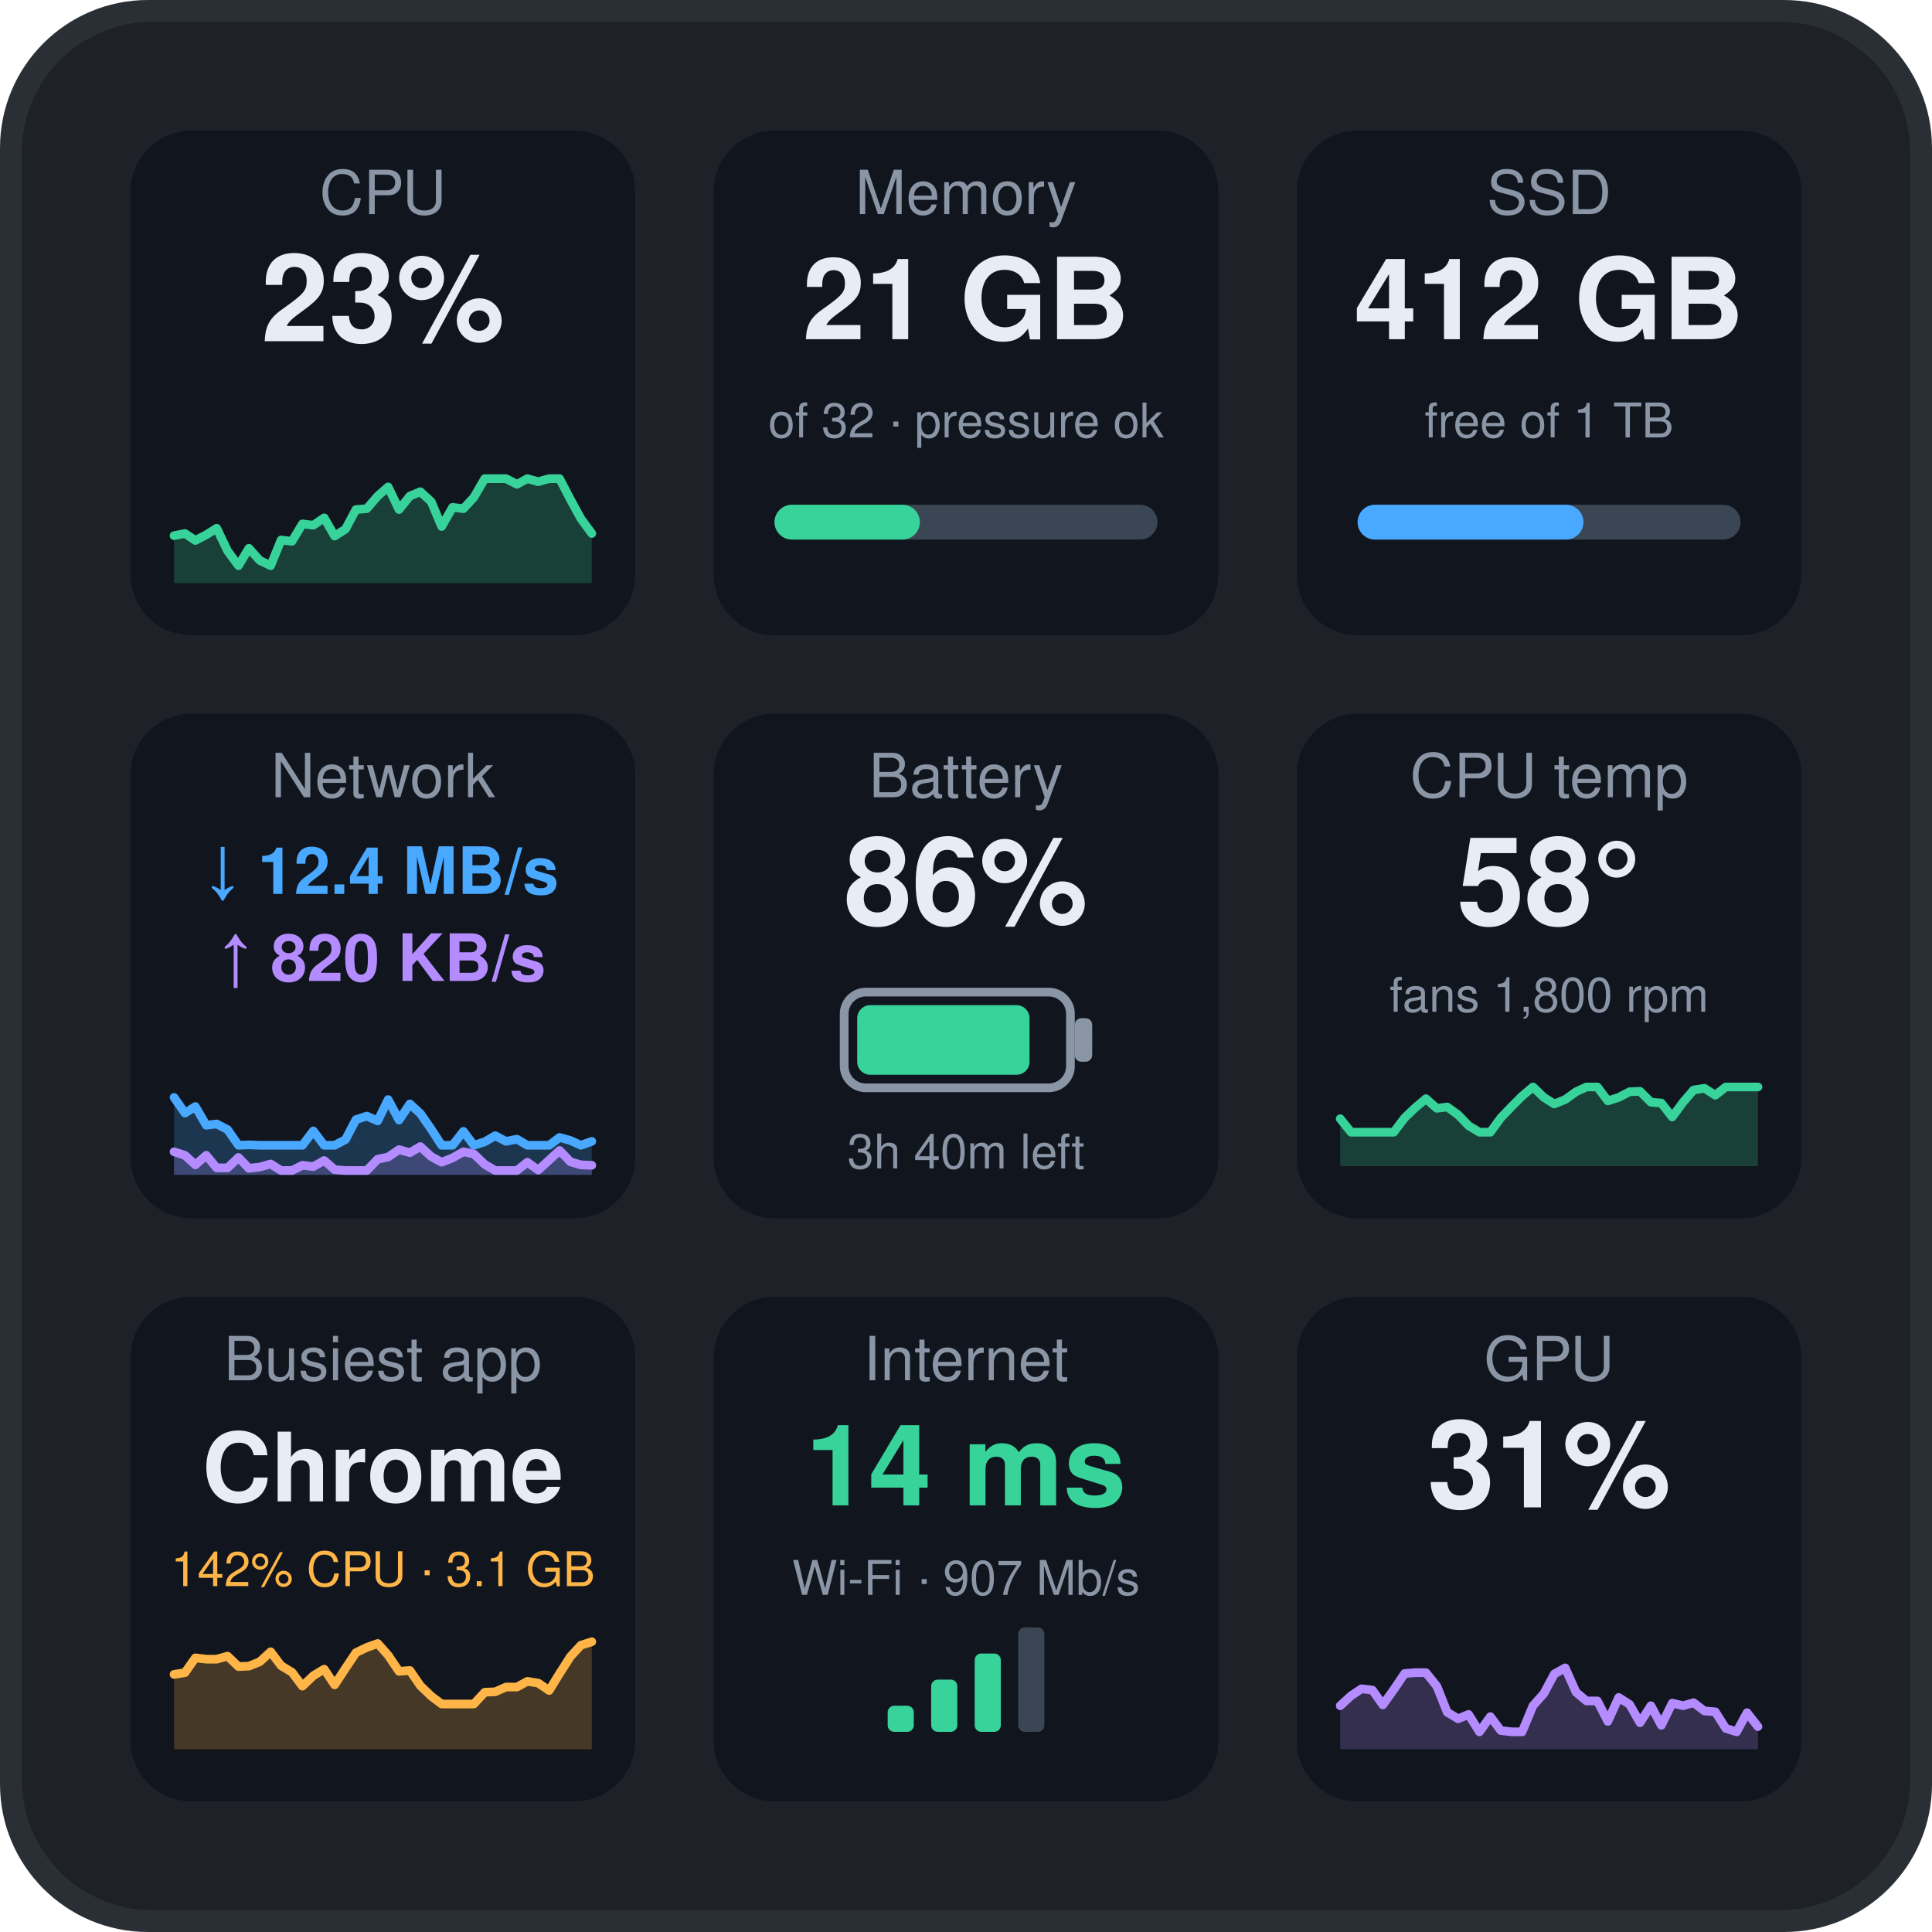
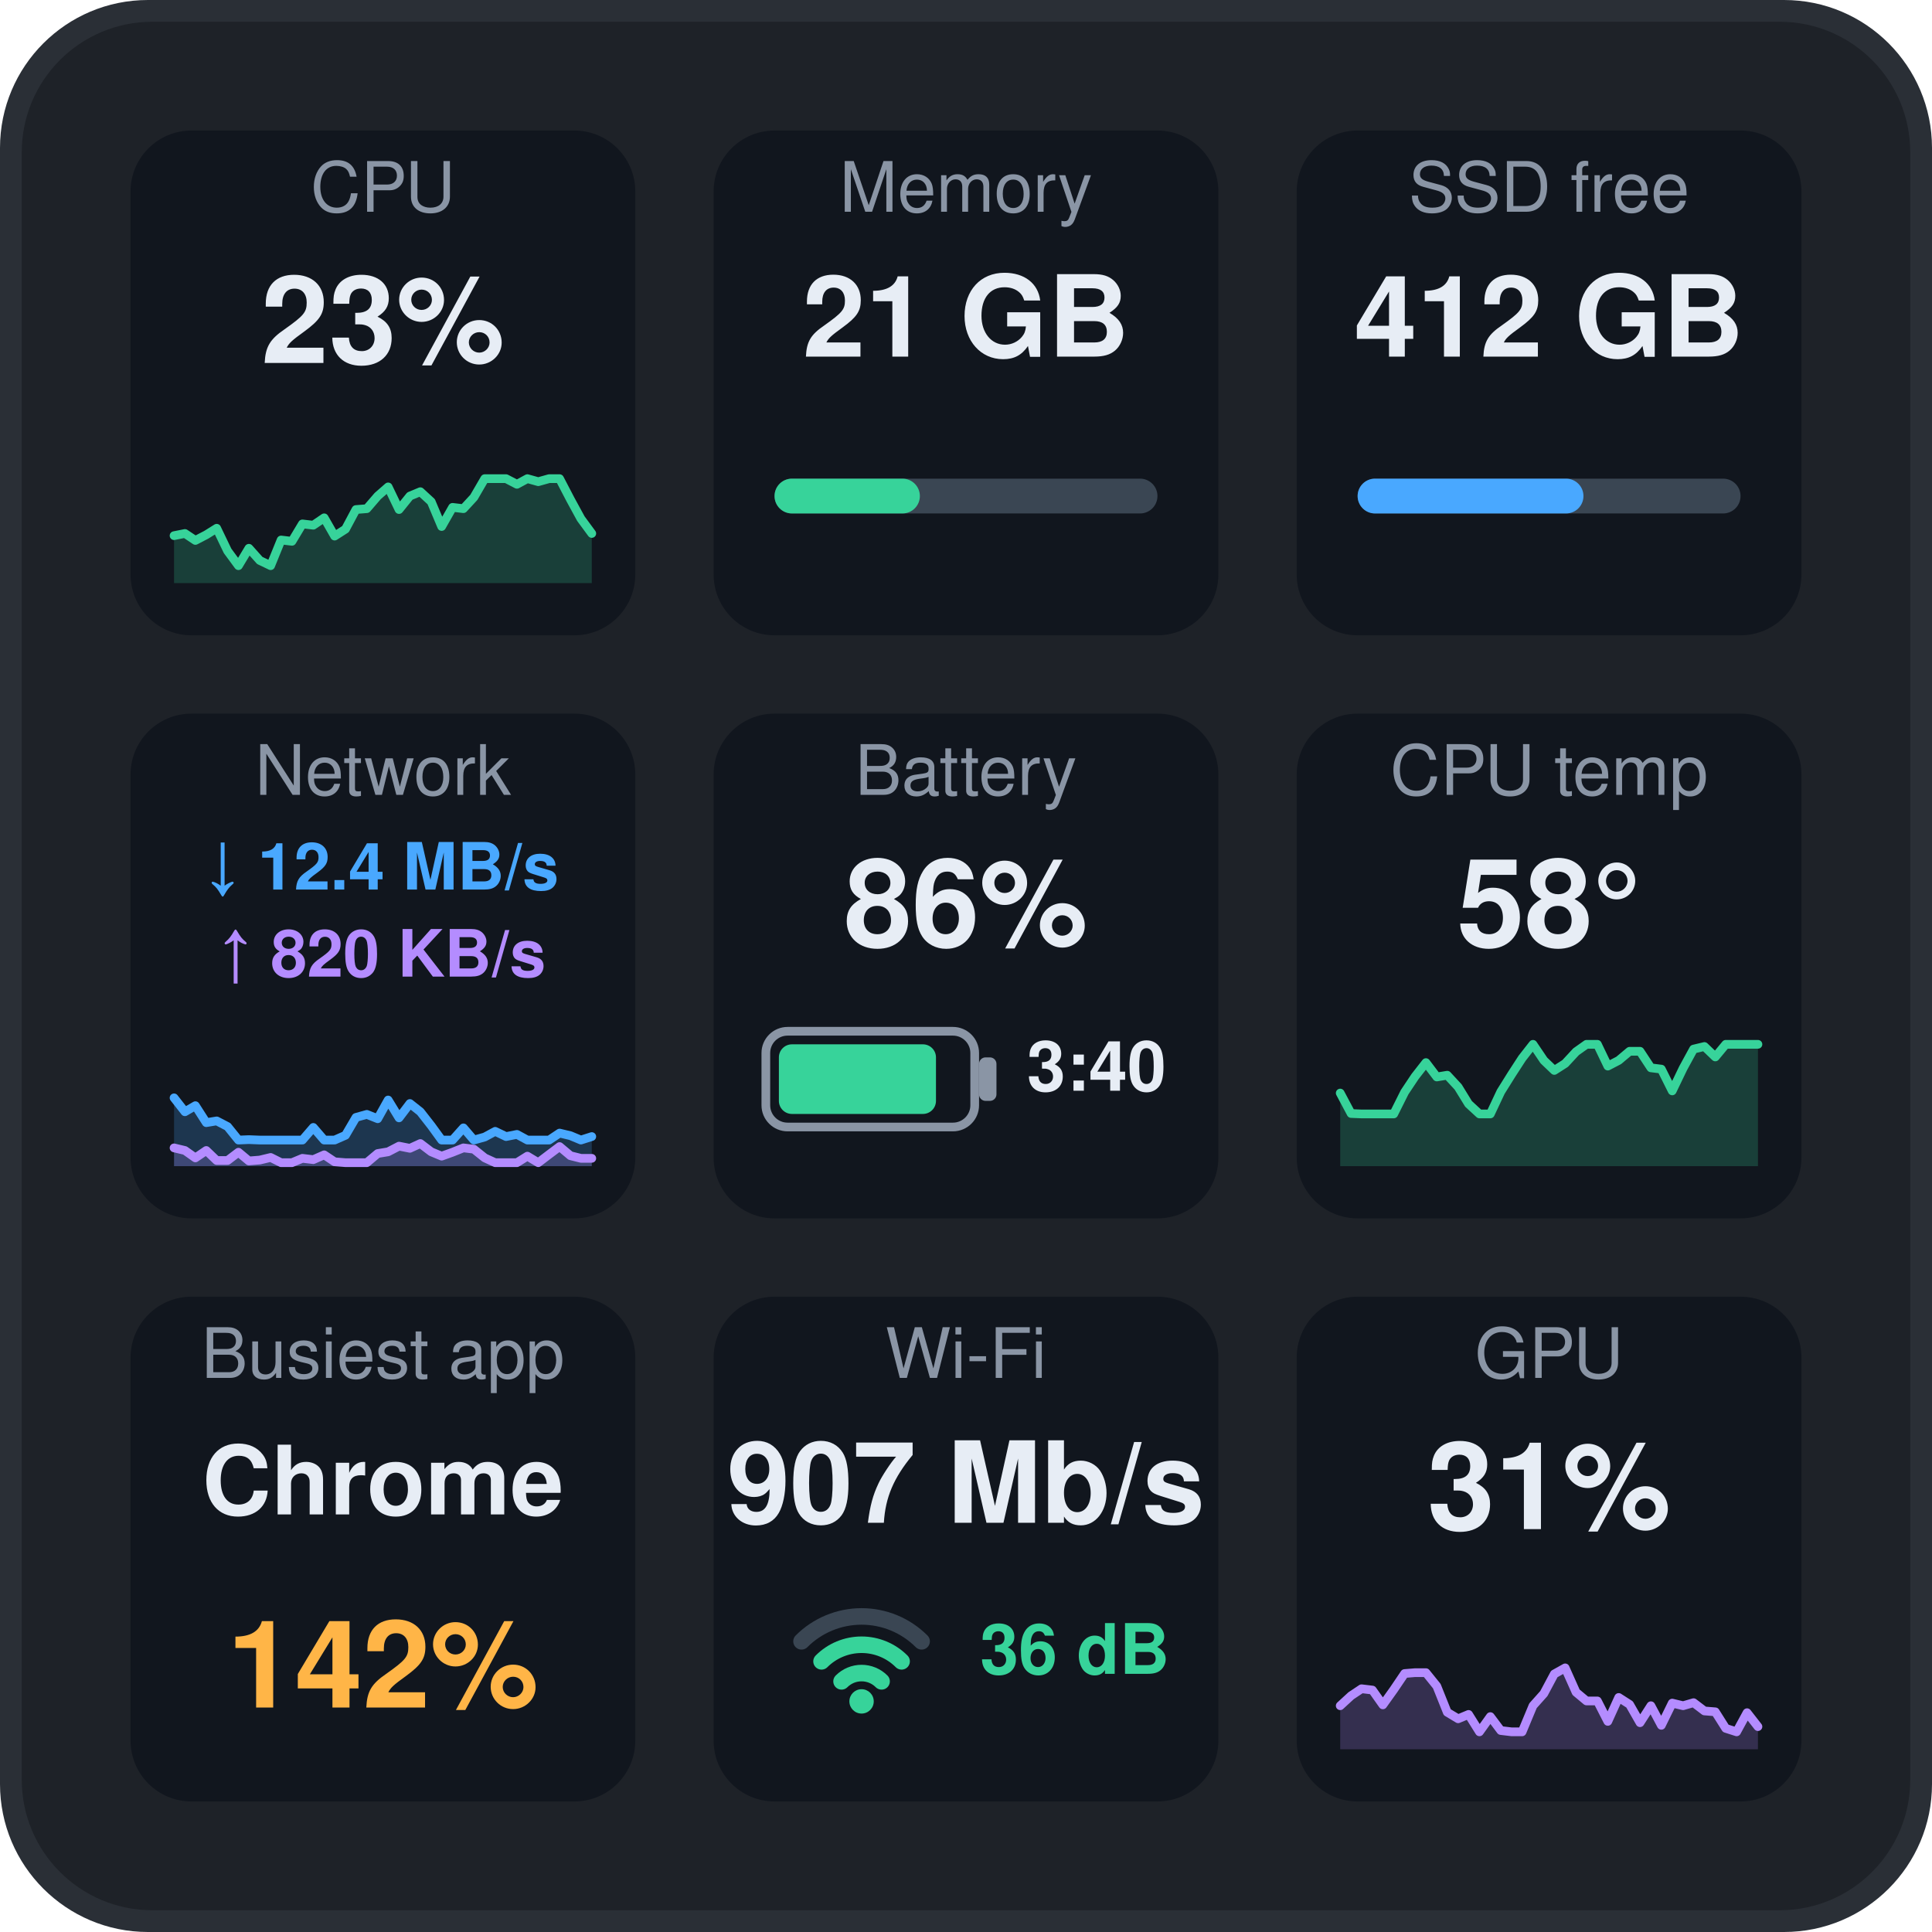
<svg xmlns="http://www.w3.org/2000/svg" width="444" height="444" viewBox="0 0 444 444" font-family="-apple-system, BlinkMacSystemFont, 'Segoe UI', Helvetica, Arial, sans-serif">
  <rect width="444" height="444" rx="34" fill="#2A2F36" />
  <rect x="5" y="5" width="434" height="434" rx="30" fill="#1E2228" />
  <g transform="translate(30 30)">
    <clipPath id="k0">
      <rect width="116" height="116" rx="14" />
    </clipPath>
    <g clip-path="url(#k0)">
      <rect width="116" height="116" fill="#11161E" />
-       <text x="58" y="16" fill="#8A95A5" font-size="14" font-weight="400" text-anchor="middle" dominant-baseline="central">CPU</text>
-       <text x="58" y="42" fill="#E7EDF5" font-size="28" font-weight="600" text-anchor="middle" dominant-baseline="central">23%</text>
+       <text x="58" y="15" fill="#8A95A5" font-size="16" font-weight="400" text-anchor="middle" dominant-baseline="central">CPU</text>
+       <text x="58" y="47" fill="#E7EDF5" font-size="28" font-weight="600" text-anchor="middle" dominant-baseline="central">23%</text>
      <path d="M10,104 L10.0,93.1 L12.5,92.6 L14.9,94.2 L17.4,92.9 L19.8,91.4 L22.3,96.6 L24.8,100.0 L27.2,96.0 L29.7,98.8 L32.2,100.0 L34.6,94.1 L37.1,94.4 L39.5,90.4 L42.0,90.7 L44.5,89.0 L46.9,93.2 L49.4,91.6 L51.8,87.1 L54.3,86.9 L56.8,84.0 L59.2,81.9 L61.7,87.1 L64.2,84.0 L66.6,83.0 L69.1,85.3 L71.5,91.0 L74.0,86.6 L76.5,86.9 L78.9,84.3 L81.4,80.0 L83.8,80.0 L86.3,80.0 L88.8,81.3 L91.2,80.0 L93.7,80.7 L96.2,80.0 L98.6,80.0 L101.1,84.8 L103.5,89.2 L106.0,92.6 L106,104 Z" fill="#37D39A" fill-opacity="0.22" />
      <polyline points="10.0,93.1 12.5,92.6 14.9,94.2 17.4,92.9 19.8,91.4 22.3,96.6 24.8,100.0 27.2,96.0 29.7,98.8 32.2,100.0 34.6,94.1 37.1,94.4 39.5,90.4 42.0,90.7 44.5,89.0 46.9,93.2 49.4,91.6 51.8,87.1 54.3,86.9 56.8,84.0 59.2,81.9 61.7,87.1 64.2,84.0 66.6,83.0 69.1,85.3 71.5,91.0 74.0,86.6 76.5,86.9 78.9,84.3 81.4,80.0 83.8,80.0 86.3,80.0 88.8,81.3 91.2,80.0 93.7,80.7 96.2,80.0 98.6,80.0 101.1,84.8 103.5,89.2 106.0,92.6" fill="none" stroke="#37D39A" stroke-width="2" stroke-linejoin="round" stroke-linecap="round" />
    </g>
  </g>
  <g transform="translate(164 30)">
    <clipPath id="k1">
      <rect width="116" height="116" rx="14" />
    </clipPath>
    <g clip-path="url(#k1)">
      <rect width="116" height="116" fill="#11161E" />
-       <text x="58" y="16" fill="#8A95A5" font-size="14" font-weight="400" text-anchor="middle" dominant-baseline="central">Memory</text>
-       <text x="58" y="42" fill="#E7EDF5" font-size="26" font-weight="600" text-anchor="middle" dominant-baseline="central">21 GB</text>
-       <text x="58" y="68" fill="#8A95A5" font-size="11" font-weight="400" text-anchor="middle" dominant-baseline="central">of 32 · pressure ok</text>
-       <rect x="14" y="86" width="88" height="8" rx="4" fill="#3A4653" />
-       <rect x="14" y="86" width="33.4" height="8" rx="4" fill="#37D39A" />
+       <text x="58" y="15" fill="#8A95A5" font-size="16" font-weight="400" text-anchor="middle" dominant-baseline="central">Memory</text>
+       <text x="58" y="46" fill="#E7EDF5" font-size="26" font-weight="600" text-anchor="middle" dominant-baseline="central">21 GB</text>
+       <rect x="14" y="80" width="88" height="8" rx="4" fill="#3A4653" />
+       <rect x="14" y="80" width="33.4" height="8" rx="4" fill="#37D39A" />
    </g>
  </g>
  <g transform="translate(298 30)">
    <clipPath id="k2">
      <rect width="116" height="116" rx="14" />
    </clipPath>
    <g clip-path="url(#k2)">
      <rect width="116" height="116" fill="#11161E" />
-       <text x="58" y="16" fill="#8A95A5" font-size="14" font-weight="400" text-anchor="middle" dominant-baseline="central">SSD</text>
-       <text x="58" y="42" fill="#E7EDF5" font-size="26" font-weight="600" text-anchor="middle" dominant-baseline="central">412 GB</text>
-       <text x="58" y="68" fill="#8A95A5" font-size="11" font-weight="400" text-anchor="middle" dominant-baseline="central">free of 1 TB</text>
-       <rect x="14" y="86" width="88" height="8" rx="4" fill="#3A4653" />
-       <rect x="14" y="86" width="51.9" height="8" rx="4" fill="#49A8FF" />
+       <text x="58" y="15" fill="#8A95A5" font-size="16" font-weight="400" text-anchor="middle" dominant-baseline="central">SSD free</text>
+       <text x="58" y="46" fill="#E7EDF5" font-size="26" font-weight="600" text-anchor="middle" dominant-baseline="central">412 GB</text>
+       <rect x="14" y="80" width="88" height="8" rx="4" fill="#3A4653" />
+       <rect x="14" y="80" width="51.9" height="8" rx="4" fill="#49A8FF" />
    </g>
  </g>
  <g transform="translate(30 164)">
    <clipPath id="k3">
      <rect width="116" height="116" rx="14" />
    </clipPath>
    <g clip-path="url(#k3)">
      <rect width="116" height="116" fill="#11161E" />
-       <text x="58" y="16" fill="#8A95A5" font-size="14" font-weight="400" text-anchor="middle" dominant-baseline="central">Network</text>
-       <text x="58" y="38" fill="#49A8FF" font-size="15" font-weight="600" text-anchor="middle" dominant-baseline="central">↓ 12.4 MB/s</text>
-       <text x="58" y="58" fill="#B48CFF" font-size="15" font-weight="600" text-anchor="middle" dominant-baseline="central">↑ 820 KB/s</text>
-       <path d="M10,106 L10.0,88.2 L12.5,91.8 L14.9,90.3 L17.4,94.6 L19.8,94.3 L22.3,95.6 L24.8,99.2 L27.2,99.1 L29.7,99.2 L32.2,99.2 L34.6,99.2 L37.1,99.2 L39.5,99.2 L42.0,95.9 L44.5,99.2 L46.9,99.2 L49.4,97.9 L51.8,93.3 L54.3,92.5 L56.8,93.6 L59.2,88.7 L61.7,93.4 L64.2,89.7 L66.6,91.9 L69.1,95.5 L71.5,99.2 L74.0,99.2 L76.5,96.0 L78.9,99.2 L81.4,98.4 L83.8,97.0 L86.3,98.3 L88.8,97.8 L91.2,99.2 L93.7,99.2 L96.2,99.2 L98.6,97.4 L101.1,98.1 L103.5,99.2 L106.0,98.3 L106,106 Z" fill="#49A8FF" fill-opacity="0.22" />
-       <polyline points="10.0,88.2 12.5,91.8 14.9,90.3 17.4,94.6 19.8,94.3 22.3,95.6 24.8,99.2 27.2,99.1 29.7,99.2 32.2,99.2 34.6,99.2 37.1,99.2 39.5,99.2 42.0,95.9 44.5,99.2 46.9,99.2 49.4,97.9 51.8,93.3 54.3,92.5 56.8,93.6 59.2,88.7 61.7,93.4 64.2,89.7 66.6,91.9 69.1,95.5 71.5,99.2 74.0,99.2 76.5,96.0 78.9,99.2 81.4,98.4 83.8,97.0 86.3,98.3 88.8,97.8 91.2,99.2 93.7,99.2 96.2,99.2 98.6,97.4 101.1,98.1 103.5,99.2 106.0,98.3" fill="none" stroke="#49A8FF" stroke-width="2" stroke-linejoin="round" stroke-linecap="round" />
-       <path d="M10,106 L10.0,100.7 L12.5,101.5 L14.9,103.7 L17.4,101.5 L19.8,104.4 L22.3,104.4 L24.8,102.0 L27.2,104.5 L29.7,104.2 L32.2,103.5 L34.6,105.0 L37.1,105.0 L39.5,103.8 L42.0,104.1 L44.5,102.7 L46.9,104.8 L49.4,105.0 L51.8,105.0 L54.3,105.0 L56.8,102.4 L59.2,101.9 L61.7,100.2 L64.2,100.9 L66.6,99.5 L69.1,101.8 L71.5,103.1 L74.0,102.1 L76.5,100.7 L78.9,101.2 L81.4,103.6 L83.8,105.0 L86.3,105.0 L88.8,105.0 L91.2,103.1 L93.7,104.9 L96.2,102.6 L98.6,100.4 L101.1,103.0 L103.5,103.7 L106.0,103.8 L106,106 Z" fill="#B48CFF" fill-opacity="0.22" />
-       <polyline points="10.0,100.7 12.5,101.5 14.9,103.7 17.4,101.5 19.8,104.4 22.3,104.4 24.8,102.0 27.2,104.5 29.7,104.2 32.2,103.5 34.6,105.0 37.1,105.0 39.5,103.8 42.0,104.1 44.5,102.7 46.9,104.8 49.4,105.0 51.8,105.0 54.3,105.0 56.8,102.4 59.2,101.9 61.7,100.2 64.2,100.9 66.6,99.5 69.1,101.8 71.5,103.1 74.0,102.1 76.5,100.7 78.9,101.2 81.4,103.6 83.8,105.0 86.3,105.0 88.8,105.0 91.2,103.1 93.7,104.9 96.2,102.6 98.6,100.4 101.1,103.0 103.5,103.7 106.0,103.8" fill="none" stroke="#B48CFF" stroke-width="2" stroke-linejoin="round" stroke-linecap="round" />
+       <text x="58" y="15" fill="#8A95A5" font-size="16" font-weight="400" text-anchor="middle" dominant-baseline="central">Network</text>
+       <text x="58" y="37" fill="#49A8FF" font-size="15" font-weight="600" text-anchor="middle" dominant-baseline="central">↓ 12.4 MB/s</text>
+       <text x="58" y="57" fill="#B48CFF" font-size="15" font-weight="600" text-anchor="middle" dominant-baseline="central">↑ 820 KB/s</text>
+       <path d="M10,104 L10.0,88.3 L12.5,91.5 L14.9,90.1 L17.4,94.0 L19.8,93.6 L22.3,94.9 L24.8,98.0 L27.2,97.9 L29.7,98.0 L32.2,98.0 L34.6,98.0 L37.1,98.0 L39.5,98.0 L42.0,95.1 L44.5,98.0 L46.9,98.0 L49.4,96.9 L51.8,92.8 L54.3,92.1 L56.8,93.1 L59.2,88.8 L61.7,92.9 L64.2,89.6 L66.6,91.5 L69.1,94.7 L71.5,98.0 L74.0,98.0 L76.5,95.2 L78.9,98.0 L81.4,97.3 L83.8,96.0 L86.3,97.2 L88.8,96.7 L91.2,98.0 L93.7,98.0 L96.2,98.0 L98.6,96.4 L101.1,97.0 L103.5,98.0 L106.0,97.2 L106,104 Z" fill="#49A8FF" fill-opacity="0.22" />
+       <polyline points="10.0,88.3 12.5,91.5 14.9,90.1 17.4,94.0 19.8,93.6 22.3,94.9 24.8,98.0 27.2,97.9 29.7,98.0 32.2,98.0 34.6,98.0 37.1,98.0 39.5,98.0 42.0,95.1 44.5,98.0 46.9,98.0 49.4,96.9 51.8,92.8 54.3,92.1 56.8,93.1 59.2,88.8 61.7,92.9 64.2,89.6 66.6,91.5 69.1,94.7 71.5,98.0 74.0,98.0 76.5,95.2 78.9,98.0 81.4,97.3 83.8,96.0 86.3,97.2 88.8,96.7 91.2,98.0 93.7,98.0 96.2,98.0 98.6,96.4 101.1,97.0 103.5,98.0 106.0,97.2" fill="none" stroke="#49A8FF" stroke-width="2" stroke-linejoin="round" stroke-linecap="round" />
+       <path d="M10,104 L10.0,99.8 L12.5,100.4 L14.9,102.1 L17.4,100.4 L19.8,102.7 L22.3,102.7 L24.8,100.8 L27.2,102.8 L29.7,102.6 L32.2,102.0 L34.6,103.2 L37.1,103.2 L39.5,102.2 L42.0,102.5 L44.5,101.4 L46.9,103.0 L49.4,103.2 L51.8,103.2 L54.3,103.2 L56.8,101.1 L59.2,100.7 L61.7,99.4 L64.2,99.9 L66.6,98.8 L69.1,100.7 L71.5,101.7 L74.0,100.8 L76.5,99.8 L78.9,100.1 L81.4,102.1 L83.8,103.2 L86.3,103.2 L88.8,103.2 L91.2,101.7 L93.7,103.2 L96.2,101.3 L98.6,99.5 L101.1,101.6 L103.5,102.2 L106.0,102.2 L106,104 Z" fill="#B48CFF" fill-opacity="0.22" />
+       <polyline points="10.0,99.8 12.5,100.4 14.9,102.1 17.4,100.4 19.8,102.7 22.3,102.7 24.8,100.8 27.2,102.8 29.7,102.6 32.2,102.0 34.6,103.2 37.1,103.2 39.5,102.2 42.0,102.5 44.5,101.4 46.9,103.0 49.4,103.2 51.8,103.2 54.3,103.2 56.8,101.1 59.2,100.7 61.7,99.4 64.2,99.9 66.6,98.8 69.1,100.7 71.5,101.7 74.0,100.8 76.5,99.8 78.9,100.1 81.4,102.1 83.8,103.2 86.3,103.2 88.8,103.2 91.2,101.7 93.7,103.2 96.2,101.3 98.6,99.5 101.1,101.6 103.5,102.2 106.0,102.2" fill="none" stroke="#B48CFF" stroke-width="2" stroke-linejoin="round" stroke-linecap="round" />
    </g>
  </g>
  <g transform="translate(164 164)">
    <clipPath id="k4">
      <rect width="116" height="116" rx="14" />
    </clipPath>
    <g clip-path="url(#k4)">
      <rect width="116" height="116" fill="#11161E" />
-       <text x="58" y="16" fill="#8A95A5" font-size="14" font-weight="400" text-anchor="middle" dominant-baseline="central">Battery</text>
-       <text x="58" y="42" fill="#E7EDF5" font-size="28" font-weight="600" text-anchor="middle" dominant-baseline="central">86%</text>
-       <rect x="30" y="64" width="52" height="22" rx="5" fill="none" stroke="#8A95A5" stroke-width="2" />
-       <rect x="83" y="70" width="4" height="10" rx="1.5" fill="#8A95A5" />
-       <rect x="33" y="67" width="39.6" height="16" rx="3" fill="#37D39A" />
-       <text x="58" y="102" fill="#8A95A5" font-size="11" font-weight="400" text-anchor="middle" dominant-baseline="central">3h 40m left</text>
+       <text x="58" y="15" fill="#8A95A5" font-size="16" font-weight="400" text-anchor="middle" dominant-baseline="central">Battery</text>
+       <text x="58" y="47" fill="#E7EDF5" font-size="28" font-weight="600" text-anchor="middle" dominant-baseline="central">86%</text>
+       <rect x="12" y="73" width="48" height="22" rx="5" fill="none" stroke="#8A95A5" stroke-width="2" />
+       <rect x="61" y="79" width="4" height="10" rx="1.5" fill="#8A95A5" />
+       <rect x="15" y="76" width="36.1" height="16" rx="3" fill="#37D39A" />
+       <text x="88" y="83" fill="#E7EDF5" font-size="16" font-weight="600" text-anchor="middle" dominant-baseline="central">3:40</text>
    </g>
  </g>
  <g transform="translate(298 164)">
    <clipPath id="k5">
      <rect width="116" height="116" rx="14" />
    </clipPath>
    <g clip-path="url(#k5)">
      <rect width="116" height="116" fill="#11161E" />
-       <text x="58" y="16" fill="#8A95A5" font-size="14" font-weight="400" text-anchor="middle" dominant-baseline="central">CPU temp</text>
-       <text x="58" y="42" fill="#E7EDF5" font-size="28" font-weight="600" text-anchor="middle" dominant-baseline="central">58°</text>
-       <text x="58" y="66" fill="#8A95A5" font-size="11" font-weight="400" text-anchor="middle" dominant-baseline="central">fans 1,800 rpm</text>
-       <path d="M10,104 L10.0,93.1 L12.5,96.2 L14.9,96.2 L17.4,96.2 L19.8,96.2 L22.3,96.2 L24.8,92.9 L27.2,90.6 L29.7,88.5 L32.2,90.7 L34.6,90.4 L37.1,92.2 L39.5,94.7 L42.0,96.2 L44.5,96.2 L46.9,92.9 L49.4,90.3 L51.8,87.9 L54.3,85.8 L56.8,88.2 L59.2,89.7 L61.7,88.7 L64.2,86.9 L66.6,85.8 L69.1,85.8 L71.5,89.0 L74.0,88.2 L76.5,86.9 L78.9,86.8 L81.4,89.3 L83.8,89.5 L86.3,92.7 L88.8,89.3 L91.2,86.5 L93.7,86.1 L96.2,87.7 L98.6,85.8 L101.1,85.8 L103.5,85.8 L106.0,85.8 L106,104 Z" fill="#37D39A" fill-opacity="0.22" />
-       <polyline points="10.0,93.1 12.5,96.2 14.9,96.2 17.4,96.2 19.8,96.2 22.3,96.2 24.8,92.9 27.2,90.6 29.7,88.5 32.2,90.7 34.6,90.4 37.1,92.2 39.5,94.7 42.0,96.2 44.5,96.2 46.9,92.9 49.4,90.3 51.8,87.9 54.3,85.8 56.8,88.2 59.2,89.7 61.7,88.7 64.2,86.9 66.6,85.8 69.1,85.8 71.5,89.0 74.0,88.2 76.5,86.9 78.9,86.8 81.4,89.3 83.8,89.5 86.3,92.7 88.8,89.3 91.2,86.5 93.7,86.1 96.2,87.7 98.6,85.8 101.1,85.8 103.5,85.8 106.0,85.8" fill="none" stroke="#37D39A" stroke-width="2" stroke-linejoin="round" stroke-linecap="round" />
+       <text x="58" y="15" fill="#8A95A5" font-size="16" font-weight="400" text-anchor="middle" dominant-baseline="central">CPU temp</text>
+       <text x="58" y="47" fill="#E7EDF5" font-size="28" font-weight="600" text-anchor="middle" dominant-baseline="central">58°</text>
+       <path d="M10,104 L10.0,87.2 L12.5,91.9 L14.9,92.0 L17.4,92.0 L19.8,92.0 L22.3,92.0 L24.8,87.0 L27.2,83.4 L29.7,80.2 L32.2,83.5 L34.6,83.1 L37.1,85.8 L39.5,89.7 L42.0,92.0 L44.5,92.0 L46.9,86.9 L49.4,82.9 L51.8,79.2 L54.3,76.0 L56.8,79.7 L59.2,82.0 L61.7,80.4 L64.2,77.7 L66.6,76.0 L69.1,76.0 L71.5,81.0 L74.0,79.7 L76.5,77.6 L78.9,77.6 L81.4,81.4 L83.8,81.7 L86.3,86.7 L88.8,81.5 L91.2,77.1 L93.7,76.5 L96.2,78.9 L98.6,76.0 L101.1,76.0 L103.5,76.0 L106.0,76.0 L106,104 Z" fill="#37D39A" fill-opacity="0.22" />
+       <polyline points="10.0,87.2 12.5,91.9 14.9,92.0 17.4,92.0 19.8,92.0 22.3,92.0 24.8,87.0 27.2,83.4 29.7,80.2 32.2,83.5 34.6,83.1 37.1,85.8 39.5,89.7 42.0,92.0 44.5,92.0 46.9,86.9 49.4,82.9 51.8,79.2 54.3,76.0 56.8,79.7 59.2,82.0 61.7,80.4 64.2,77.7 66.6,76.0 69.1,76.0 71.5,81.0 74.0,79.7 76.5,77.6 78.9,77.6 81.4,81.4 83.8,81.7 86.3,86.7 88.8,81.5 91.2,77.1 93.7,76.5 96.2,78.9 98.6,76.0 101.1,76.0 103.5,76.0 106.0,76.0" fill="none" stroke="#37D39A" stroke-width="2" stroke-linejoin="round" stroke-linecap="round" />
    </g>
  </g>
  <g transform="translate(30 298)">
    <clipPath id="k6">
      <rect width="116" height="116" rx="14" />
    </clipPath>
    <g clip-path="url(#k6)">
      <rect width="116" height="116" fill="#11161E" />
-       <text x="58" y="16" fill="#8A95A5" font-size="14" font-weight="400" text-anchor="middle" dominant-baseline="central">Busiest app</text>
-       <text x="58" y="42" fill="#E7EDF5" font-size="22" font-weight="600" text-anchor="middle" dominant-baseline="central">Chrome</text>
-       <text x="58" y="64" fill="#FFB547" font-size="11" font-weight="400" text-anchor="middle" dominant-baseline="central">142% CPU · 3.1 GB</text>
-       <path d="M10,104 L10.0,86.8 L12.5,86.4 L14.9,83.0 L17.4,83.3 L19.8,83.3 L22.3,82.6 L24.8,85.0 L27.2,84.9 L29.7,83.9 L32.2,81.6 L34.6,84.8 L37.1,86.3 L39.5,89.5 L42.0,87.1 L44.5,85.6 L46.9,89.2 L49.4,85.4 L51.8,81.8 L54.3,80.6 L56.8,79.7 L59.2,82.4 L61.7,86.1 L64.2,85.9 L66.6,89.4 L69.1,91.8 L71.5,93.6 L74.0,93.6 L76.5,93.6 L78.9,93.6 L81.4,90.9 L83.8,90.8 L86.3,89.7 L88.8,89.7 L91.2,88.4 L93.7,88.8 L96.2,90.5 L98.6,86.6 L101.1,82.7 L103.5,80.1 L106.0,79.3 L106,104 Z" fill="#FFB547" fill-opacity="0.22" />
-       <polyline points="10.0,86.8 12.5,86.4 14.9,83.0 17.4,83.3 19.8,83.3 22.3,82.6 24.8,85.0 27.2,84.9 29.7,83.9 32.2,81.6 34.6,84.8 37.1,86.3 39.5,89.5 42.0,87.1 44.5,85.6 46.9,89.2 49.4,85.4 51.8,81.8 54.3,80.6 56.8,79.7 59.2,82.4 61.7,86.1 64.2,85.9 66.6,89.4 69.1,91.8 71.5,93.6 74.0,93.6 76.5,93.6 78.9,93.6 81.4,90.9 83.8,90.8 86.3,89.7 88.8,89.7 91.2,88.4 93.7,88.8 96.2,90.5 98.6,86.6 101.1,82.7 103.5,80.1 106.0,79.3" fill="none" stroke="#FFB547" stroke-width="2" stroke-linejoin="round" stroke-linecap="round" />
+       <text x="58" y="15" fill="#8A95A5" font-size="16" font-weight="400" text-anchor="middle" dominant-baseline="central">Busiest app</text>
+       <text x="58" y="45" fill="#E7EDF5" font-size="22" font-weight="600" text-anchor="middle" dominant-baseline="central">Chrome</text>
+       <text x="58" y="88" fill="#FFB547" font-size="28" font-weight="600" text-anchor="middle" dominant-baseline="central">142%</text>
    </g>
  </g>
  <g transform="translate(164 298)">
    <clipPath id="k7">
      <rect width="116" height="116" rx="14" />
    </clipPath>
    <g clip-path="url(#k7)">
      <rect width="116" height="116" fill="#11161E" />
-       <text x="58" y="16" fill="#8A95A5" font-size="14" font-weight="400" text-anchor="middle" dominant-baseline="central">Internet</text>
-       <text x="58" y="42" fill="#37D39A" font-size="26" font-weight="600" text-anchor="middle" dominant-baseline="central">14 ms</text>
-       <text x="58" y="66" fill="#8A95A5" font-size="11" font-weight="400" text-anchor="middle" dominant-baseline="central">Wi-Fi · 907 Mb/s</text>
-       <rect x="40" y="94" width="6" height="6" rx="1.5" fill="#37D39A" />
-       <rect x="50" y="88" width="6" height="12" rx="1.5" fill="#37D39A" />
-       <rect x="60" y="82" width="6" height="18" rx="1.5" fill="#37D39A" />
-       <rect x="70" y="76" width="6" height="24" rx="1.5" fill="#3A4653" />
+       <text x="58" y="15" fill="#8A95A5" font-size="16" font-weight="400" text-anchor="middle" dominant-baseline="central">Wi-Fi</text>
+       <text x="58" y="46" fill="#E7EDF5" font-size="26" font-weight="600" text-anchor="middle" dominant-baseline="central">907 Mb/s</text>
+       <circle cx="34" cy="93" r="2.8" fill="#37D39A" />
+       <path d="M29.4,88.4 A6.5,6.5 0 0 1 38.6,88.4" fill="none" stroke="#37D39A" stroke-width="3.8" stroke-linecap="round" />
+       <path d="M24.8,83.8 A13,13 0 0 1 43.2,83.8" fill="none" stroke="#37D39A" stroke-width="3.8" stroke-linecap="round" />
+       <path d="M20.2,79.2 A19.5,19.5 0 0 1 47.8,79.2" fill="none" stroke="#3A4653" stroke-width="3.8" stroke-linecap="round" />
+       <text x="83" y="83" fill="#37D39A" font-size="16" font-weight="600" text-anchor="middle" dominant-baseline="central">36 dB</text>
    </g>
  </g>
  <g transform="translate(298 298)">
    <clipPath id="k8">
      <rect width="116" height="116" rx="14" />
    </clipPath>
    <g clip-path="url(#k8)">
      <rect width="116" height="116" fill="#11161E" />
-       <text x="58" y="16" fill="#8A95A5" font-size="14" font-weight="400" text-anchor="middle" dominant-baseline="central">GPU</text>
-       <text x="58" y="42" fill="#E7EDF5" font-size="28" font-weight="600" text-anchor="middle" dominant-baseline="central">31%</text>
+       <text x="58" y="15" fill="#8A95A5" font-size="16" font-weight="400" text-anchor="middle" dominant-baseline="central">GPU</text>
+       <text x="58" y="47" fill="#E7EDF5" font-size="28" font-weight="600" text-anchor="middle" dominant-baseline="central">31%</text>
      <path d="M10,104 L10.0,94.0 L12.5,91.7 L14.9,90.1 L17.4,90.4 L19.8,93.8 L22.3,90.3 L24.8,86.6 L27.2,86.4 L29.7,86.4 L32.2,89.5 L34.6,95.5 L37.1,97.0 L39.5,96.0 L42.0,100.0 L44.5,96.5 L46.9,99.7 L49.4,100.0 L51.8,100.0 L54.3,94.0 L56.8,91.2 L59.2,86.7 L61.7,85.3 L64.2,90.9 L66.6,92.9 L69.1,92.9 L71.5,97.6 L74.0,92.1 L76.5,93.7 L78.9,97.9 L81.4,94.0 L83.8,98.5 L86.3,93.4 L88.8,94.0 L91.2,93.3 L93.7,95.2 L96.2,95.4 L98.6,99.2 L101.1,100.0 L103.5,95.6 L106.0,98.8 L106,104 Z" fill="#B48CFF" fill-opacity="0.22" />
      <polyline points="10.0,94.0 12.5,91.7 14.9,90.1 17.4,90.4 19.8,93.8 22.3,90.3 24.8,86.6 27.2,86.4 29.7,86.4 32.2,89.5 34.6,95.5 37.1,97.0 39.5,96.0 42.0,100.0 44.5,96.5 46.9,99.7 49.4,100.0 51.8,100.0 54.3,94.0 56.8,91.2 59.2,86.7 61.7,85.3 64.2,90.9 66.6,92.9 69.1,92.9 71.5,97.6 74.0,92.1 76.5,93.7 78.9,97.9 81.4,94.0 83.8,98.5 86.3,93.4 88.8,94.0 91.2,93.3 93.7,95.2 96.2,95.4 98.6,99.2 101.1,100.0 103.5,95.6 106.0,98.8" fill="none" stroke="#B48CFF" stroke-width="2" stroke-linejoin="round" stroke-linecap="round" />
    </g>
  </g>
</svg>
